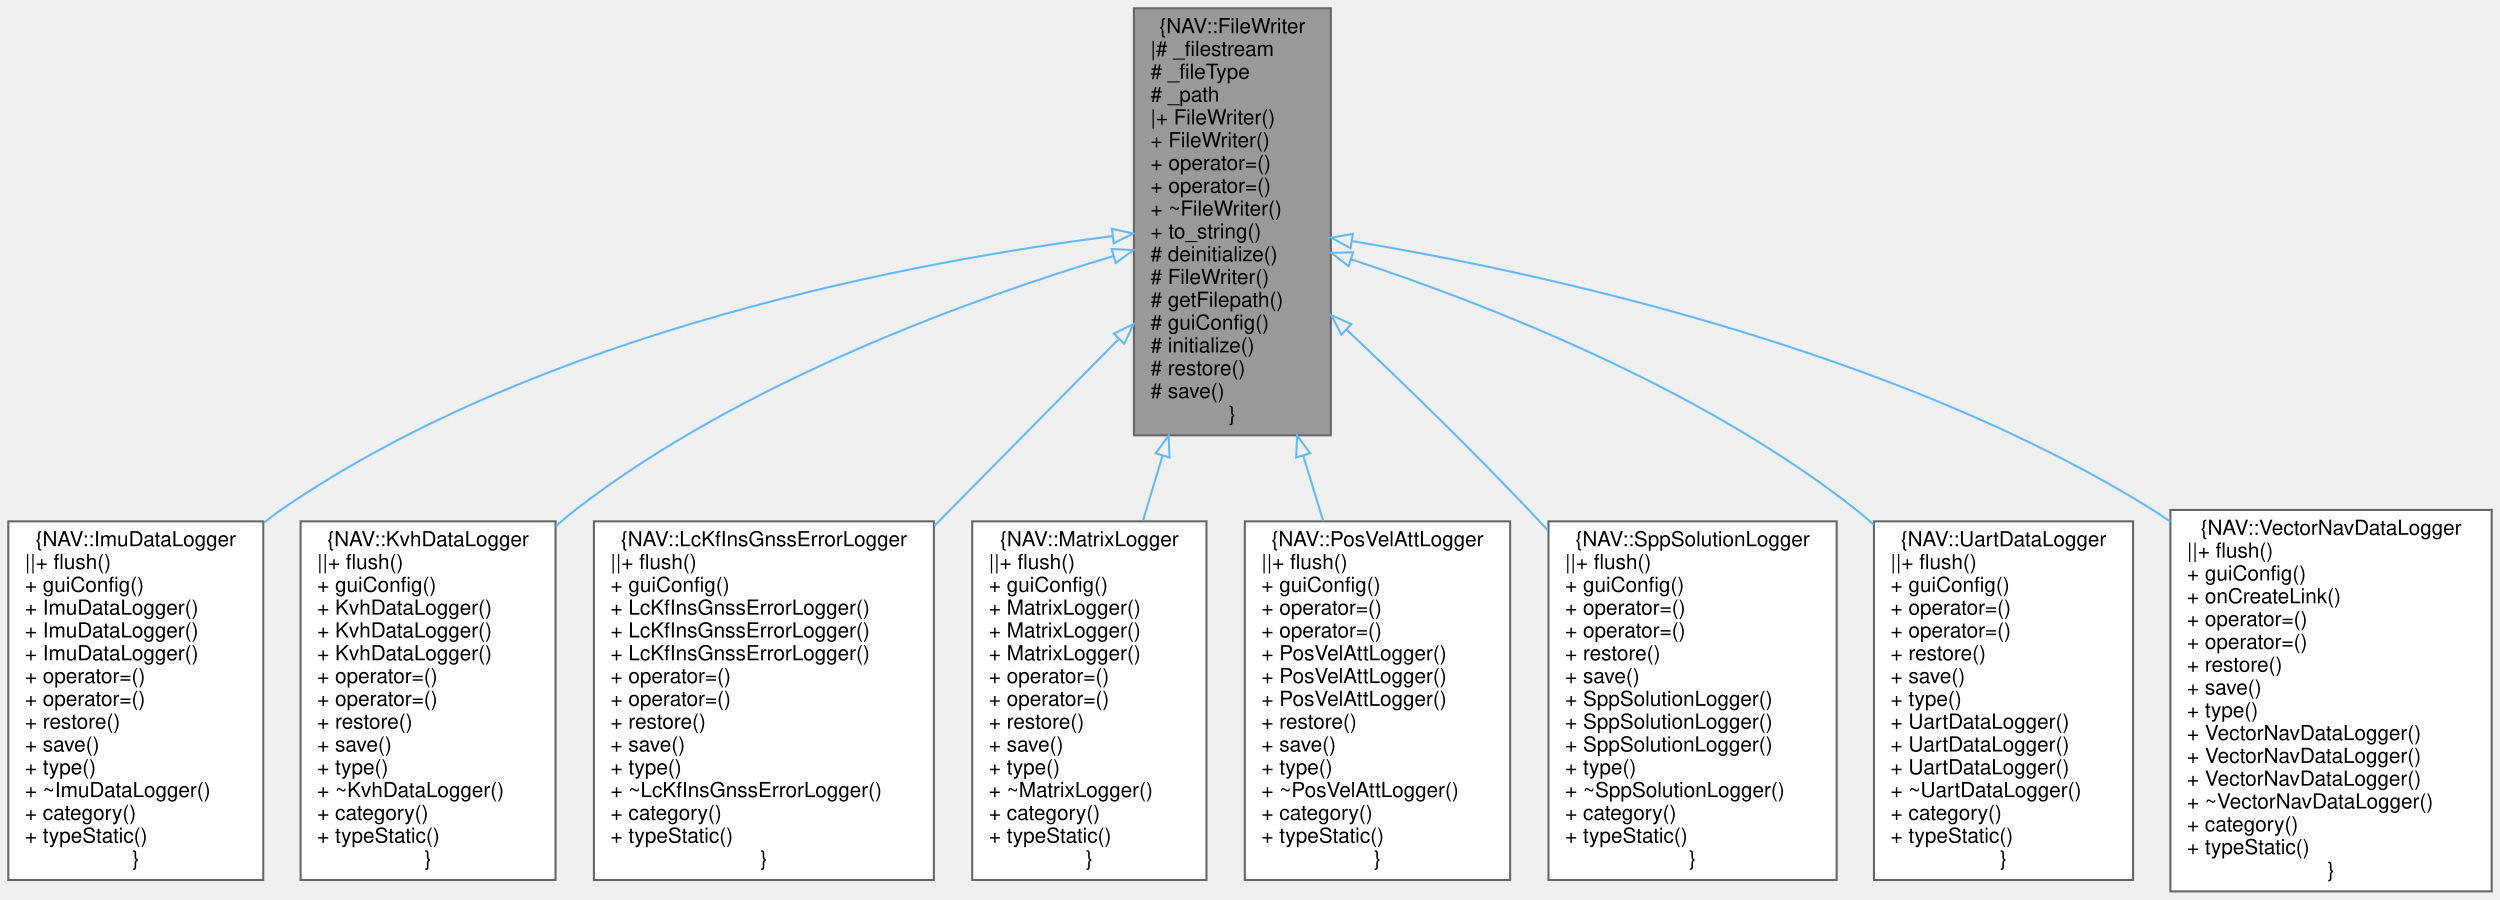
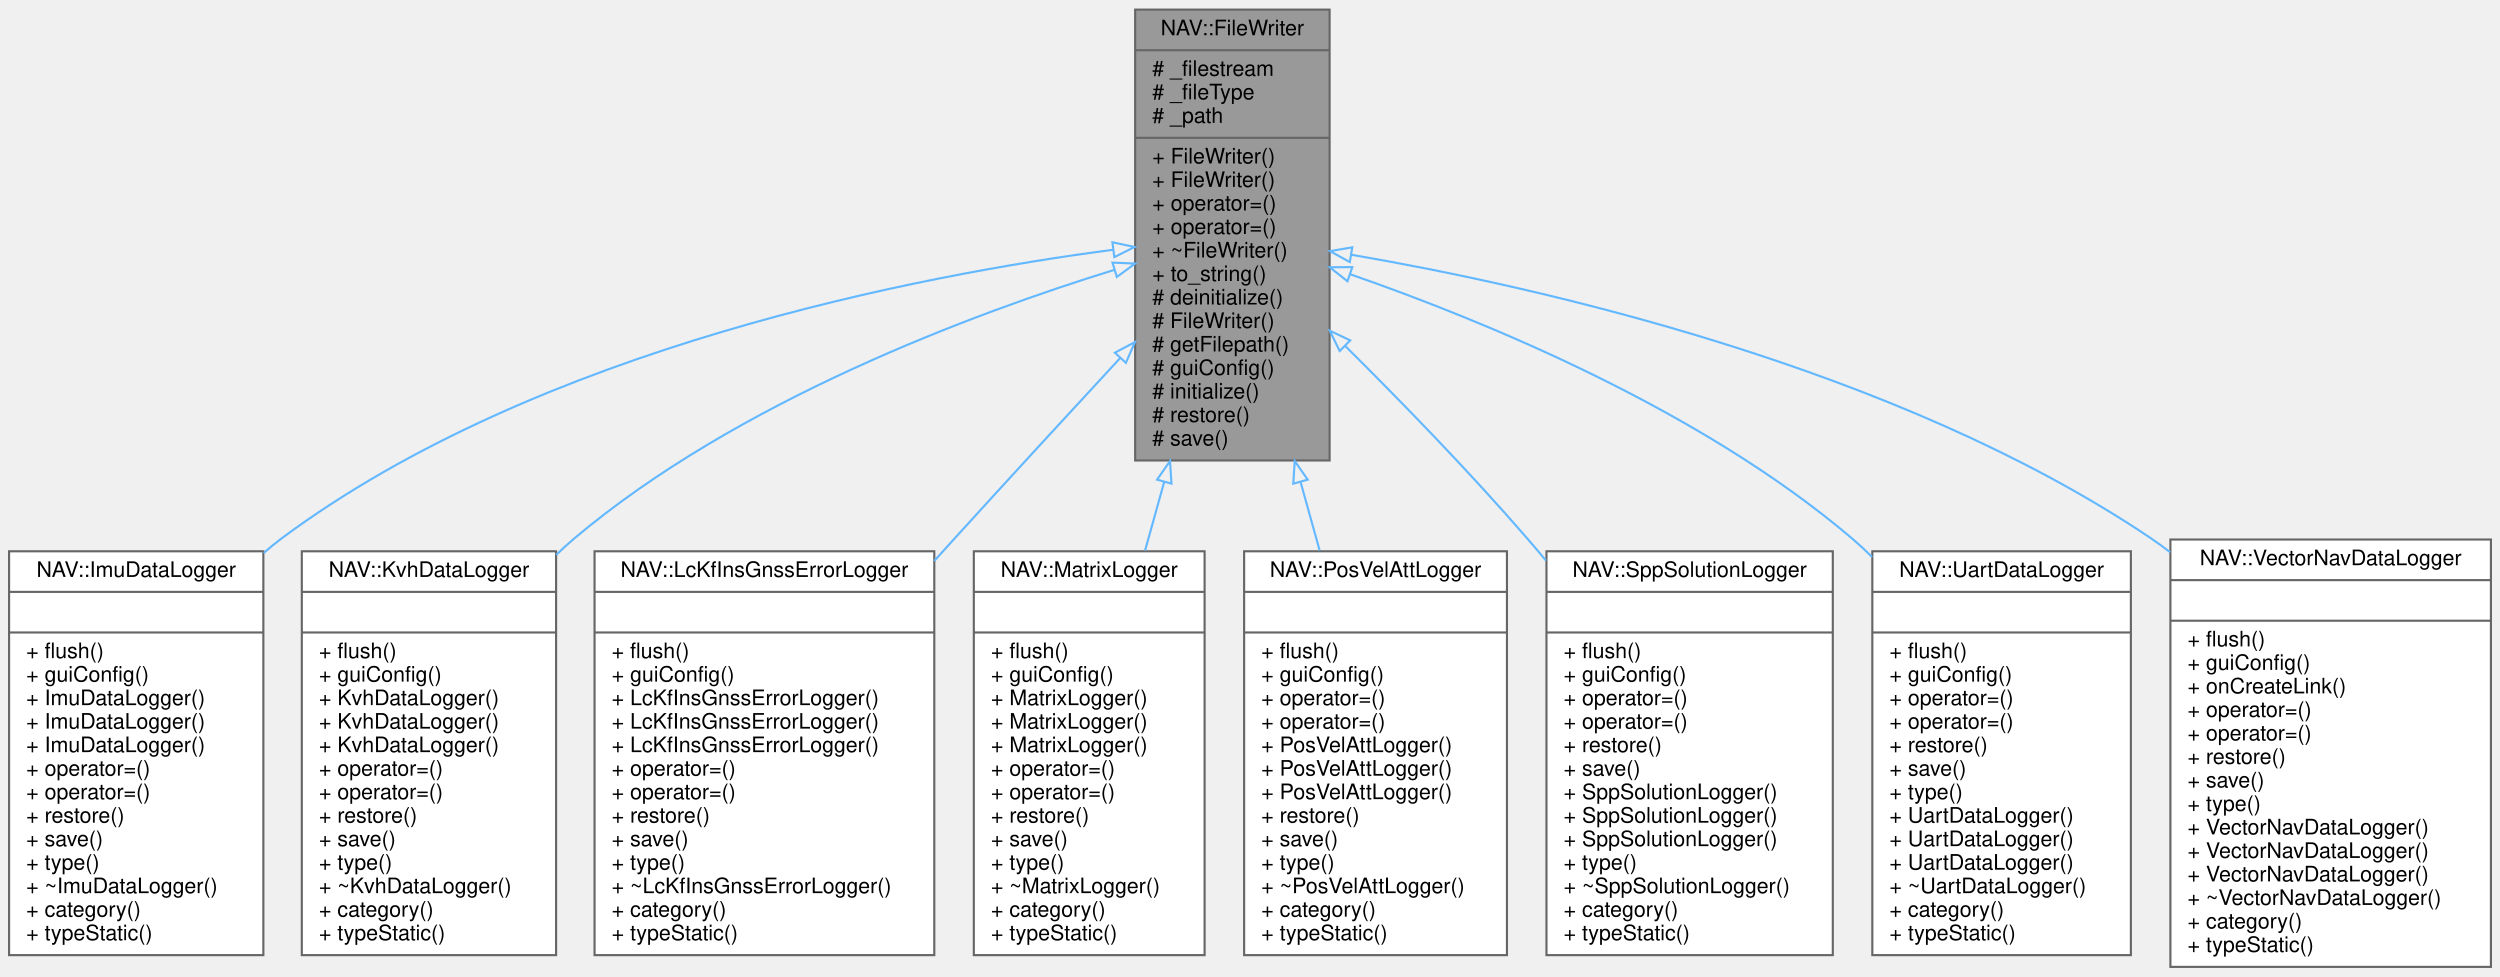
- <svg xmlns="http://www.w3.org/2000/svg" xmlns:xlink="http://www.w3.org/1999/xlink" width="1206pt" height="434pt" viewBox="0.00 0.00 1206.00 434.00">
-   <g id="graph0" class="graph" transform="scale(1 1) rotate(0) translate(4 430)">
+ <svg xmlns="http://www.w3.org/2000/svg" xmlns:xlink="http://www.w3.org/1999/xlink" width="1170pt" height="457pt" viewBox="0.00 0.00 1169.50 457.00">
+   <g id="graph0" class="graph" transform="scale(1 1) rotate(0) translate(4 453)">
    <g id="node1" class="node">
      <g id="a_node1">
        <a xlink:title="Parent class for other data loggers which manages the output filestream.">
-           <polygon fill="#999999" stroke="#666666" points="638,-426 543,-426 543,-220 638,-220 638,-426" />
-           <text text-anchor="middle" x="590.5" y="-414" font-family="Helvetica,sans-Serif" font-size="10.00">{NAV::FileWriter</text>
-           <text text-anchor="start" x="551" y="-403" font-family="Helvetica,sans-Serif" font-size="10.00">|# _filestream</text>
-           <text text-anchor="start" x="551" y="-392" font-family="Helvetica,sans-Serif" font-size="10.00"># _fileType</text>
-           <text text-anchor="start" x="551" y="-381" font-family="Helvetica,sans-Serif" font-size="10.00"># _path</text>
-           <text text-anchor="start" x="551" y="-370" font-family="Helvetica,sans-Serif" font-size="10.00">|+ FileWriter()</text>
-           <text text-anchor="start" x="551" y="-359" font-family="Helvetica,sans-Serif" font-size="10.00">+ FileWriter()</text>
-           <text text-anchor="start" x="551" y="-348" font-family="Helvetica,sans-Serif" font-size="10.00">+ operator=()</text>
-           <text text-anchor="start" x="551" y="-337" font-family="Helvetica,sans-Serif" font-size="10.00">+ operator=()</text>
-           <text text-anchor="start" x="551" y="-326" font-family="Helvetica,sans-Serif" font-size="10.00">+ ~FileWriter()</text>
-           <text text-anchor="start" x="551" y="-315" font-family="Helvetica,sans-Serif" font-size="10.00">+ to_string()</text>
-           <text text-anchor="start" x="551" y="-304" font-family="Helvetica,sans-Serif" font-size="10.00"># deinitialize()</text>
-           <text text-anchor="start" x="551" y="-293" font-family="Helvetica,sans-Serif" font-size="10.00"># FileWriter()</text>
-           <text text-anchor="start" x="551" y="-282" font-family="Helvetica,sans-Serif" font-size="10.00"># getFilepath()</text>
-           <text text-anchor="start" x="551" y="-271" font-family="Helvetica,sans-Serif" font-size="10.00"># guiConfig()</text>
-           <text text-anchor="start" x="551" y="-260" font-family="Helvetica,sans-Serif" font-size="10.00"># initialize()</text>
-           <text text-anchor="start" x="551" y="-249" font-family="Helvetica,sans-Serif" font-size="10.00"># restore()</text>
-           <text text-anchor="start" x="551" y="-238" font-family="Helvetica,sans-Serif" font-size="10.00"># save()</text>
-           <text text-anchor="middle" x="590.5" y="-227" font-family="Helvetica,sans-Serif" font-size="10.00">}</text>
+           <polygon fill="#999999" stroke="#666666" points="527,-237.5 527,-448.5 618,-448.5 618,-237.5 527,-237.5" />
+           <text text-anchor="middle" x="572.5" y="-436.5" font-family="Helvetica,sans-Serif" font-size="10.00">NAV::FileWriter</text>
+           <polyline fill="none" stroke="#666666" points="527,-429.5 618,-429.5 " />
+           <text text-anchor="start" x="535" y="-417.5" font-family="Helvetica,sans-Serif" font-size="10.00"># _filestream</text>
+           <text text-anchor="start" x="535" y="-406.5" font-family="Helvetica,sans-Serif" font-size="10.00"># _fileType</text>
+           <text text-anchor="start" x="535" y="-395.5" font-family="Helvetica,sans-Serif" font-size="10.00"># _path</text>
+           <polyline fill="none" stroke="#666666" points="527,-388.5 618,-388.5 " />
+           <text text-anchor="start" x="535" y="-376.5" font-family="Helvetica,sans-Serif" font-size="10.00">+ FileWriter()</text>
+           <text text-anchor="start" x="535" y="-365.5" font-family="Helvetica,sans-Serif" font-size="10.00">+ FileWriter()</text>
+           <text text-anchor="start" x="535" y="-354.5" font-family="Helvetica,sans-Serif" font-size="10.00">+ operator=()</text>
+           <text text-anchor="start" x="535" y="-343.5" font-family="Helvetica,sans-Serif" font-size="10.00">+ operator=()</text>
+           <text text-anchor="start" x="535" y="-332.5" font-family="Helvetica,sans-Serif" font-size="10.00">+ ~FileWriter()</text>
+           <text text-anchor="start" x="535" y="-321.5" font-family="Helvetica,sans-Serif" font-size="10.00">+ to_string()</text>
+           <text text-anchor="start" x="535" y="-310.5" font-family="Helvetica,sans-Serif" font-size="10.00"># deinitialize()</text>
+           <text text-anchor="start" x="535" y="-299.5" font-family="Helvetica,sans-Serif" font-size="10.00"># FileWriter()</text>
+           <text text-anchor="start" x="535" y="-288.5" font-family="Helvetica,sans-Serif" font-size="10.00"># getFilepath()</text>
+           <text text-anchor="start" x="535" y="-277.5" font-family="Helvetica,sans-Serif" font-size="10.00"># guiConfig()</text>
+           <text text-anchor="start" x="535" y="-266.5" font-family="Helvetica,sans-Serif" font-size="10.00"># initialize()</text>
+           <text text-anchor="start" x="535" y="-255.5" font-family="Helvetica,sans-Serif" font-size="10.00"># restore()</text>
+           <text text-anchor="start" x="535" y="-244.5" font-family="Helvetica,sans-Serif" font-size="10.00"># save()</text>
        </a>
      </g>
    </g>
    <g id="node2" class="node">
      <g id="a_node2">
        <a xlink:href="classNAV_1_1ImuDataLogger.html" target="_top" xlink:title="Data Logger for IMU observations.">
-           <polygon fill="white" stroke="#666666" points="123,-178.5 0,-178.5 0,-5.5 123,-5.5 123,-178.5" />
-           <text text-anchor="middle" x="61.5" y="-166.5" font-family="Helvetica,sans-Serif" font-size="10.00">{NAV::ImuDataLogger</text>
-           <text text-anchor="start" x="8" y="-155.5" font-family="Helvetica,sans-Serif" font-size="10.00">||+ flush()</text>
-           <text text-anchor="start" x="8" y="-144.5" font-family="Helvetica,sans-Serif" font-size="10.00">+ guiConfig()</text>
-           <text text-anchor="start" x="8" y="-133.5" font-family="Helvetica,sans-Serif" font-size="10.00">+ ImuDataLogger()</text>
-           <text text-anchor="start" x="8" y="-122.5" font-family="Helvetica,sans-Serif" font-size="10.00">+ ImuDataLogger()</text>
-           <text text-anchor="start" x="8" y="-111.5" font-family="Helvetica,sans-Serif" font-size="10.00">+ ImuDataLogger()</text>
-           <text text-anchor="start" x="8" y="-100.5" font-family="Helvetica,sans-Serif" font-size="10.00">+ operator=()</text>
-           <text text-anchor="start" x="8" y="-89.5" font-family="Helvetica,sans-Serif" font-size="10.00">+ operator=()</text>
-           <text text-anchor="start" x="8" y="-78.5" font-family="Helvetica,sans-Serif" font-size="10.00">+ restore()</text>
-           <text text-anchor="start" x="8" y="-67.5" font-family="Helvetica,sans-Serif" font-size="10.00">+ save()</text>
-           <text text-anchor="start" x="8" y="-56.5" font-family="Helvetica,sans-Serif" font-size="10.00">+ type()</text>
-           <text text-anchor="start" x="8" y="-45.5" font-family="Helvetica,sans-Serif" font-size="10.00">+ ~ImuDataLogger()</text>
-           <text text-anchor="start" x="8" y="-34.5" font-family="Helvetica,sans-Serif" font-size="10.00">+ category()</text>
-           <text text-anchor="start" x="8" y="-23.5" font-family="Helvetica,sans-Serif" font-size="10.00">+ typeStatic()</text>
-           <text text-anchor="middle" x="61.5" y="-12.5" font-family="Helvetica,sans-Serif" font-size="10.00">}</text>
+           <polygon fill="white" stroke="#666666" points="0,-6 0,-195 119,-195 119,-6 0,-6" />
+           <text text-anchor="middle" x="59.5" y="-183" font-family="Helvetica,sans-Serif" font-size="10.00">NAV::ImuDataLogger</text>
+           <polyline fill="none" stroke="#666666" points="0,-176 119,-176 " />
+           <text text-anchor="middle" x="59.5" y="-164" font-family="Helvetica,sans-Serif" font-size="10.00"> </text>
+           <polyline fill="none" stroke="#666666" points="0,-157 119,-157 " />
+           <text text-anchor="start" x="8" y="-145" font-family="Helvetica,sans-Serif" font-size="10.00">+ flush()</text>
+           <text text-anchor="start" x="8" y="-134" font-family="Helvetica,sans-Serif" font-size="10.00">+ guiConfig()</text>
+           <text text-anchor="start" x="8" y="-123" font-family="Helvetica,sans-Serif" font-size="10.00">+ ImuDataLogger()</text>
+           <text text-anchor="start" x="8" y="-112" font-family="Helvetica,sans-Serif" font-size="10.00">+ ImuDataLogger()</text>
+           <text text-anchor="start" x="8" y="-101" font-family="Helvetica,sans-Serif" font-size="10.00">+ ImuDataLogger()</text>
+           <text text-anchor="start" x="8" y="-90" font-family="Helvetica,sans-Serif" font-size="10.00">+ operator=()</text>
+           <text text-anchor="start" x="8" y="-79" font-family="Helvetica,sans-Serif" font-size="10.00">+ operator=()</text>
+           <text text-anchor="start" x="8" y="-68" font-family="Helvetica,sans-Serif" font-size="10.00">+ restore()</text>
+           <text text-anchor="start" x="8" y="-57" font-family="Helvetica,sans-Serif" font-size="10.00">+ save()</text>
+           <text text-anchor="start" x="8" y="-46" font-family="Helvetica,sans-Serif" font-size="10.00">+ type()</text>
+           <text text-anchor="start" x="8" y="-35" font-family="Helvetica,sans-Serif" font-size="10.00">+ ~ImuDataLogger()</text>
+           <text text-anchor="start" x="8" y="-24" font-family="Helvetica,sans-Serif" font-size="10.00">+ category()</text>
+           <text text-anchor="start" x="8" y="-13" font-family="Helvetica,sans-Serif" font-size="10.00">+ typeStatic()</text>
        </a>
      </g>
    </g>
    <g id="edge1" class="edge">
-       <path fill="none" stroke="#63b8ff" d="M532.79,-316.13C440.68,-304.38 257.95,-271.18 131.5,-184 128.71,-182.08 125.98,-180.01 123.32,-177.82" />
-       <polygon fill="none" stroke="#63b8ff" points="532.4,-319.61 542.75,-317.36 533.26,-312.66 532.4,-319.61" />
+       <path fill="none" stroke="#63b8ff" d="M516.74,-336.14C426.87,-324.28 247.92,-290.48 127.5,-201 124.65,-198.88 121.87,-196.6 119.18,-194.19" />
+       <polygon fill="none" stroke="#63b8ff" points="516.36,-339.62 526.72,-337.41 517.25,-332.67 516.36,-339.62" />
    </g>
    <g id="node3" class="node">
      <g id="a_node3">
        <a xlink:href="classNAV_1_1KvhDataLogger.html" target="_top" xlink:title="Data Logger for KVH observations.">
-           <polygon fill="white" stroke="#666666" points="264,-178.5 141,-178.5 141,-5.5 264,-5.5 264,-178.5" />
-           <text text-anchor="middle" x="202.5" y="-166.5" font-family="Helvetica,sans-Serif" font-size="10.00">{NAV::KvhDataLogger</text>
-           <text text-anchor="start" x="149" y="-155.5" font-family="Helvetica,sans-Serif" font-size="10.00">||+ flush()</text>
-           <text text-anchor="start" x="149" y="-144.5" font-family="Helvetica,sans-Serif" font-size="10.00">+ guiConfig()</text>
-           <text text-anchor="start" x="149" y="-133.5" font-family="Helvetica,sans-Serif" font-size="10.00">+ KvhDataLogger()</text>
-           <text text-anchor="start" x="149" y="-122.5" font-family="Helvetica,sans-Serif" font-size="10.00">+ KvhDataLogger()</text>
-           <text text-anchor="start" x="149" y="-111.5" font-family="Helvetica,sans-Serif" font-size="10.00">+ KvhDataLogger()</text>
-           <text text-anchor="start" x="149" y="-100.5" font-family="Helvetica,sans-Serif" font-size="10.00">+ operator=()</text>
-           <text text-anchor="start" x="149" y="-89.5" font-family="Helvetica,sans-Serif" font-size="10.00">+ operator=()</text>
-           <text text-anchor="start" x="149" y="-78.5" font-family="Helvetica,sans-Serif" font-size="10.00">+ restore()</text>
-           <text text-anchor="start" x="149" y="-67.5" font-family="Helvetica,sans-Serif" font-size="10.00">+ save()</text>
-           <text text-anchor="start" x="149" y="-56.5" font-family="Helvetica,sans-Serif" font-size="10.00">+ type()</text>
-           <text text-anchor="start" x="149" y="-45.5" font-family="Helvetica,sans-Serif" font-size="10.00">+ ~KvhDataLogger()</text>
-           <text text-anchor="start" x="149" y="-34.5" font-family="Helvetica,sans-Serif" font-size="10.00">+ category()</text>
-           <text text-anchor="start" x="149" y="-23.5" font-family="Helvetica,sans-Serif" font-size="10.00">+ typeStatic()</text>
-           <text text-anchor="middle" x="202.5" y="-12.5" font-family="Helvetica,sans-Serif" font-size="10.00">}</text>
+           <polygon fill="white" stroke="#666666" points="137,-6 137,-195 256,-195 256,-6 137,-6" />
+           <text text-anchor="middle" x="196.5" y="-183" font-family="Helvetica,sans-Serif" font-size="10.00">NAV::KvhDataLogger</text>
+           <polyline fill="none" stroke="#666666" points="137,-176 256,-176 " />
+           <text text-anchor="middle" x="196.5" y="-164" font-family="Helvetica,sans-Serif" font-size="10.00"> </text>
+           <polyline fill="none" stroke="#666666" points="137,-157 256,-157 " />
+           <text text-anchor="start" x="145" y="-145" font-family="Helvetica,sans-Serif" font-size="10.00">+ flush()</text>
+           <text text-anchor="start" x="145" y="-134" font-family="Helvetica,sans-Serif" font-size="10.00">+ guiConfig()</text>
+           <text text-anchor="start" x="145" y="-123" font-family="Helvetica,sans-Serif" font-size="10.00">+ KvhDataLogger()</text>
+           <text text-anchor="start" x="145" y="-112" font-family="Helvetica,sans-Serif" font-size="10.00">+ KvhDataLogger()</text>
+           <text text-anchor="start" x="145" y="-101" font-family="Helvetica,sans-Serif" font-size="10.00">+ KvhDataLogger()</text>
+           <text text-anchor="start" x="145" y="-90" font-family="Helvetica,sans-Serif" font-size="10.00">+ operator=()</text>
+           <text text-anchor="start" x="145" y="-79" font-family="Helvetica,sans-Serif" font-size="10.00">+ operator=()</text>
+           <text text-anchor="start" x="145" y="-68" font-family="Helvetica,sans-Serif" font-size="10.00">+ restore()</text>
+           <text text-anchor="start" x="145" y="-57" font-family="Helvetica,sans-Serif" font-size="10.00">+ save()</text>
+           <text text-anchor="start" x="145" y="-46" font-family="Helvetica,sans-Serif" font-size="10.00">+ type()</text>
+           <text text-anchor="start" x="145" y="-35" font-family="Helvetica,sans-Serif" font-size="10.00">+ ~KvhDataLogger()</text>
+           <text text-anchor="start" x="145" y="-24" font-family="Helvetica,sans-Serif" font-size="10.00">+ category()</text>
+           <text text-anchor="start" x="145" y="-13" font-family="Helvetica,sans-Serif" font-size="10.00">+ typeStatic()</text>
        </a>
      </g>
    </g>
    <g id="edge2" class="edge">
-       <path fill="none" stroke="#63b8ff" d="M532.84,-306.41C465.6,-286.19 353.48,-246 273.5,-184 270.33,-181.54 267.23,-178.92 264.19,-176.16" />
-       <polygon fill="none" stroke="#63b8ff" points="532.25,-309.88 542.83,-309.36 534.24,-303.17 532.25,-309.88" />
+       <path fill="none" stroke="#63b8ff" d="M517.21,-326.69C451.4,-306.36 340.85,-265.35 264.5,-201 261.62,-198.57 258.81,-196 256.07,-193.3" />
+       <polygon fill="none" stroke="#63b8ff" points="516.39,-330.1 526.98,-329.66 518.43,-323.4 516.39,-330.1" />
    </g>
    <g id="node4" class="node">
      <g id="a_node4">
        <a xlink:href="classNAV_1_1LcKfInsGnssErrorLogger.html" target="_top" xlink:title="Data Logger for INS/GNSS LCKF Errors.">
-           <polygon fill="white" stroke="#666666" points="446.5,-178.5 282.5,-178.5 282.5,-5.5 446.5,-5.5 446.5,-178.5" />
-           <text text-anchor="middle" x="364.5" y="-166.5" font-family="Helvetica,sans-Serif" font-size="10.00">{NAV::LcKfInsGnssErrorLogger</text>
-           <text text-anchor="start" x="290.5" y="-155.5" font-family="Helvetica,sans-Serif" font-size="10.00">||+ flush()</text>
-           <text text-anchor="start" x="290.5" y="-144.5" font-family="Helvetica,sans-Serif" font-size="10.00">+ guiConfig()</text>
-           <text text-anchor="start" x="290.5" y="-133.5" font-family="Helvetica,sans-Serif" font-size="10.00">+ LcKfInsGnssErrorLogger()</text>
-           <text text-anchor="start" x="290.5" y="-122.5" font-family="Helvetica,sans-Serif" font-size="10.00">+ LcKfInsGnssErrorLogger()</text>
-           <text text-anchor="start" x="290.5" y="-111.5" font-family="Helvetica,sans-Serif" font-size="10.00">+ LcKfInsGnssErrorLogger()</text>
-           <text text-anchor="start" x="290.5" y="-100.5" font-family="Helvetica,sans-Serif" font-size="10.00">+ operator=()</text>
-           <text text-anchor="start" x="290.5" y="-89.5" font-family="Helvetica,sans-Serif" font-size="10.00">+ operator=()</text>
-           <text text-anchor="start" x="290.5" y="-78.5" font-family="Helvetica,sans-Serif" font-size="10.00">+ restore()</text>
-           <text text-anchor="start" x="290.5" y="-67.5" font-family="Helvetica,sans-Serif" font-size="10.00">+ save()</text>
-           <text text-anchor="start" x="290.5" y="-56.5" font-family="Helvetica,sans-Serif" font-size="10.00">+ type()</text>
-           <text text-anchor="start" x="290.5" y="-45.5" font-family="Helvetica,sans-Serif" font-size="10.00">+ ~LcKfInsGnssErrorLogger()</text>
-           <text text-anchor="start" x="290.5" y="-34.5" font-family="Helvetica,sans-Serif" font-size="10.00">+ category()</text>
-           <text text-anchor="start" x="290.5" y="-23.5" font-family="Helvetica,sans-Serif" font-size="10.00">+ typeStatic()</text>
-           <text text-anchor="middle" x="364.5" y="-12.5" font-family="Helvetica,sans-Serif" font-size="10.00">}</text>
+           <polygon fill="white" stroke="#666666" points="274,-6 274,-195 433,-195 433,-6 274,-6" />
+           <text text-anchor="middle" x="353.5" y="-183" font-family="Helvetica,sans-Serif" font-size="10.00">NAV::LcKfInsGnssErrorLogger</text>
+           <polyline fill="none" stroke="#666666" points="274,-176 433,-176 " />
+           <text text-anchor="middle" x="353.5" y="-164" font-family="Helvetica,sans-Serif" font-size="10.00"> </text>
+           <polyline fill="none" stroke="#666666" points="274,-157 433,-157 " />
+           <text text-anchor="start" x="282" y="-145" font-family="Helvetica,sans-Serif" font-size="10.00">+ flush()</text>
+           <text text-anchor="start" x="282" y="-134" font-family="Helvetica,sans-Serif" font-size="10.00">+ guiConfig()</text>
+           <text text-anchor="start" x="282" y="-123" font-family="Helvetica,sans-Serif" font-size="10.00">+ LcKfInsGnssErrorLogger()</text>
+           <text text-anchor="start" x="282" y="-112" font-family="Helvetica,sans-Serif" font-size="10.00">+ LcKfInsGnssErrorLogger()</text>
+           <text text-anchor="start" x="282" y="-101" font-family="Helvetica,sans-Serif" font-size="10.00">+ LcKfInsGnssErrorLogger()</text>
+           <text text-anchor="start" x="282" y="-90" font-family="Helvetica,sans-Serif" font-size="10.00">+ operator=()</text>
+           <text text-anchor="start" x="282" y="-79" font-family="Helvetica,sans-Serif" font-size="10.00">+ operator=()</text>
+           <text text-anchor="start" x="282" y="-68" font-family="Helvetica,sans-Serif" font-size="10.00">+ restore()</text>
+           <text text-anchor="start" x="282" y="-57" font-family="Helvetica,sans-Serif" font-size="10.00">+ save()</text>
+           <text text-anchor="start" x="282" y="-46" font-family="Helvetica,sans-Serif" font-size="10.00">+ type()</text>
+           <text text-anchor="start" x="282" y="-35" font-family="Helvetica,sans-Serif" font-size="10.00">+ ~LcKfInsGnssErrorLogger()</text>
+           <text text-anchor="start" x="282" y="-24" font-family="Helvetica,sans-Serif" font-size="10.00">+ category()</text>
+           <text text-anchor="start" x="282" y="-13" font-family="Helvetica,sans-Serif" font-size="10.00">+ typeStatic()</text>
        </a>
      </g>
    </g>
    <g id="edge3" class="edge">
-       <path fill="none" stroke="#63b8ff" d="M535.5,-266.27C508.86,-239.28 476.32,-206.31 446.81,-176.4" />
-       <polygon fill="none" stroke="#63b8ff" points="533.33,-269.06 542.85,-273.71 538.31,-264.14 533.33,-269.06" />
+       <path fill="none" stroke="#63b8ff" d="M520,-285.45C496.25,-259.76 467.86,-228.93 442.5,-201 439.38,-197.57 436.21,-194.07 433.01,-190.52" />
+       <polygon fill="none" stroke="#63b8ff" points="517.53,-287.94 526.89,-292.9 522.67,-283.18 517.53,-287.94" />
    </g>
    <g id="node5" class="node">
      <g id="a_node5">
        <a xlink:href="classNAV_1_1MatrixLogger.html" target="_top" xlink:title="Data Logger for PosVelAtt observations.">
-           <polygon fill="white" stroke="#666666" points="578,-178.5 465,-178.5 465,-5.5 578,-5.5 578,-178.5" />
-           <text text-anchor="middle" x="521.5" y="-166.5" font-family="Helvetica,sans-Serif" font-size="10.00">{NAV::MatrixLogger</text>
-           <text text-anchor="start" x="473" y="-155.5" font-family="Helvetica,sans-Serif" font-size="10.00">||+ flush()</text>
-           <text text-anchor="start" x="473" y="-144.5" font-family="Helvetica,sans-Serif" font-size="10.00">+ guiConfig()</text>
-           <text text-anchor="start" x="473" y="-133.5" font-family="Helvetica,sans-Serif" font-size="10.00">+ MatrixLogger()</text>
-           <text text-anchor="start" x="473" y="-122.5" font-family="Helvetica,sans-Serif" font-size="10.00">+ MatrixLogger()</text>
-           <text text-anchor="start" x="473" y="-111.5" font-family="Helvetica,sans-Serif" font-size="10.00">+ MatrixLogger()</text>
-           <text text-anchor="start" x="473" y="-100.5" font-family="Helvetica,sans-Serif" font-size="10.00">+ operator=()</text>
-           <text text-anchor="start" x="473" y="-89.5" font-family="Helvetica,sans-Serif" font-size="10.00">+ operator=()</text>
-           <text text-anchor="start" x="473" y="-78.5" font-family="Helvetica,sans-Serif" font-size="10.00">+ restore()</text>
-           <text text-anchor="start" x="473" y="-67.5" font-family="Helvetica,sans-Serif" font-size="10.00">+ save()</text>
-           <text text-anchor="start" x="473" y="-56.5" font-family="Helvetica,sans-Serif" font-size="10.00">+ type()</text>
-           <text text-anchor="start" x="473" y="-45.5" font-family="Helvetica,sans-Serif" font-size="10.00">+ ~MatrixLogger()</text>
-           <text text-anchor="start" x="473" y="-34.5" font-family="Helvetica,sans-Serif" font-size="10.00">+ category()</text>
-           <text text-anchor="start" x="473" y="-23.5" font-family="Helvetica,sans-Serif" font-size="10.00">+ typeStatic()</text>
-           <text text-anchor="middle" x="521.5" y="-12.5" font-family="Helvetica,sans-Serif" font-size="10.00">}</text>
+           <polygon fill="white" stroke="#666666" points="451.5,-6 451.5,-195 559.5,-195 559.5,-6 451.5,-6" />
+           <text text-anchor="middle" x="505.5" y="-183" font-family="Helvetica,sans-Serif" font-size="10.00">NAV::MatrixLogger</text>
+           <polyline fill="none" stroke="#666666" points="451.5,-176 559.5,-176 " />
+           <text text-anchor="middle" x="505.5" y="-164" font-family="Helvetica,sans-Serif" font-size="10.00"> </text>
+           <polyline fill="none" stroke="#666666" points="451.5,-157 559.5,-157 " />
+           <text text-anchor="start" x="459.5" y="-145" font-family="Helvetica,sans-Serif" font-size="10.00">+ flush()</text>
+           <text text-anchor="start" x="459.5" y="-134" font-family="Helvetica,sans-Serif" font-size="10.00">+ guiConfig()</text>
+           <text text-anchor="start" x="459.5" y="-123" font-family="Helvetica,sans-Serif" font-size="10.00">+ MatrixLogger()</text>
+           <text text-anchor="start" x="459.5" y="-112" font-family="Helvetica,sans-Serif" font-size="10.00">+ MatrixLogger()</text>
+           <text text-anchor="start" x="459.5" y="-101" font-family="Helvetica,sans-Serif" font-size="10.00">+ MatrixLogger()</text>
+           <text text-anchor="start" x="459.5" y="-90" font-family="Helvetica,sans-Serif" font-size="10.00">+ operator=()</text>
+           <text text-anchor="start" x="459.5" y="-79" font-family="Helvetica,sans-Serif" font-size="10.00">+ operator=()</text>
+           <text text-anchor="start" x="459.5" y="-68" font-family="Helvetica,sans-Serif" font-size="10.00">+ restore()</text>
+           <text text-anchor="start" x="459.5" y="-57" font-family="Helvetica,sans-Serif" font-size="10.00">+ save()</text>
+           <text text-anchor="start" x="459.5" y="-46" font-family="Helvetica,sans-Serif" font-size="10.00">+ type()</text>
+           <text text-anchor="start" x="459.5" y="-35" font-family="Helvetica,sans-Serif" font-size="10.00">+ ~MatrixLogger()</text>
+           <text text-anchor="start" x="459.5" y="-24" font-family="Helvetica,sans-Serif" font-size="10.00">+ category()</text>
+           <text text-anchor="start" x="459.5" y="-13" font-family="Helvetica,sans-Serif" font-size="10.00">+ typeStatic()</text>
        </a>
      </g>
    </g>
    <g id="edge4" class="edge">
-       <path fill="none" stroke="#63b8ff" d="M556.82,-210.22C553.64,-199.66 550.45,-189.08 547.36,-178.82" />
-       <polygon fill="none" stroke="#63b8ff" points="553.5,-211.32 559.73,-219.89 560.2,-209.31 553.5,-211.32" />
+       <path fill="none" stroke="#63b8ff" d="M540.57,-227.39C537.58,-216.66 534.58,-205.87 531.65,-195.36" />
+       <polygon fill="none" stroke="#63b8ff" points="537.25,-228.52 543.31,-237.21 544,-226.64 537.25,-228.52" />
    </g>
    <g id="node6" class="node">
      <g id="a_node6">
        <a xlink:href="classNAV_1_1PosVelAttLogger.html" target="_top" xlink:title="Data Logger for PosVelAtt observations.">
-           <polygon fill="white" stroke="#666666" points="724.5,-178.5 596.5,-178.5 596.5,-5.5 724.5,-5.5 724.5,-178.5" />
-           <text text-anchor="middle" x="660.5" y="-166.5" font-family="Helvetica,sans-Serif" font-size="10.00">{NAV::PosVelAttLogger</text>
-           <text text-anchor="start" x="604.5" y="-155.5" font-family="Helvetica,sans-Serif" font-size="10.00">||+ flush()</text>
-           <text text-anchor="start" x="604.5" y="-144.5" font-family="Helvetica,sans-Serif" font-size="10.00">+ guiConfig()</text>
-           <text text-anchor="start" x="604.5" y="-133.5" font-family="Helvetica,sans-Serif" font-size="10.00">+ operator=()</text>
-           <text text-anchor="start" x="604.5" y="-122.5" font-family="Helvetica,sans-Serif" font-size="10.00">+ operator=()</text>
-           <text text-anchor="start" x="604.5" y="-111.5" font-family="Helvetica,sans-Serif" font-size="10.00">+ PosVelAttLogger()</text>
-           <text text-anchor="start" x="604.5" y="-100.5" font-family="Helvetica,sans-Serif" font-size="10.00">+ PosVelAttLogger()</text>
-           <text text-anchor="start" x="604.5" y="-89.5" font-family="Helvetica,sans-Serif" font-size="10.00">+ PosVelAttLogger()</text>
-           <text text-anchor="start" x="604.5" y="-78.5" font-family="Helvetica,sans-Serif" font-size="10.00">+ restore()</text>
-           <text text-anchor="start" x="604.5" y="-67.5" font-family="Helvetica,sans-Serif" font-size="10.00">+ save()</text>
-           <text text-anchor="start" x="604.5" y="-56.5" font-family="Helvetica,sans-Serif" font-size="10.00">+ type()</text>
-           <text text-anchor="start" x="604.5" y="-45.5" font-family="Helvetica,sans-Serif" font-size="10.00">+ ~PosVelAttLogger()</text>
-           <text text-anchor="start" x="604.5" y="-34.5" font-family="Helvetica,sans-Serif" font-size="10.00">+ category()</text>
-           <text text-anchor="start" x="604.5" y="-23.5" font-family="Helvetica,sans-Serif" font-size="10.00">+ typeStatic()</text>
-           <text text-anchor="middle" x="660.5" y="-12.5" font-family="Helvetica,sans-Serif" font-size="10.00">}</text>
+           <polygon fill="white" stroke="#666666" points="578,-6 578,-195 701,-195 701,-6 578,-6" />
+           <text text-anchor="middle" x="639.5" y="-183" font-family="Helvetica,sans-Serif" font-size="10.00">NAV::PosVelAttLogger</text>
+           <polyline fill="none" stroke="#666666" points="578,-176 701,-176 " />
+           <text text-anchor="middle" x="639.5" y="-164" font-family="Helvetica,sans-Serif" font-size="10.00"> </text>
+           <polyline fill="none" stroke="#666666" points="578,-157 701,-157 " />
+           <text text-anchor="start" x="586" y="-145" font-family="Helvetica,sans-Serif" font-size="10.00">+ flush()</text>
+           <text text-anchor="start" x="586" y="-134" font-family="Helvetica,sans-Serif" font-size="10.00">+ guiConfig()</text>
+           <text text-anchor="start" x="586" y="-123" font-family="Helvetica,sans-Serif" font-size="10.00">+ operator=()</text>
+           <text text-anchor="start" x="586" y="-112" font-family="Helvetica,sans-Serif" font-size="10.00">+ operator=()</text>
+           <text text-anchor="start" x="586" y="-101" font-family="Helvetica,sans-Serif" font-size="10.00">+ PosVelAttLogger()</text>
+           <text text-anchor="start" x="586" y="-90" font-family="Helvetica,sans-Serif" font-size="10.00">+ PosVelAttLogger()</text>
+           <text text-anchor="start" x="586" y="-79" font-family="Helvetica,sans-Serif" font-size="10.00">+ PosVelAttLogger()</text>
+           <text text-anchor="start" x="586" y="-68" font-family="Helvetica,sans-Serif" font-size="10.00">+ restore()</text>
+           <text text-anchor="start" x="586" y="-57" font-family="Helvetica,sans-Serif" font-size="10.00">+ save()</text>
+           <text text-anchor="start" x="586" y="-46" font-family="Helvetica,sans-Serif" font-size="10.00">+ type()</text>
+           <text text-anchor="start" x="586" y="-35" font-family="Helvetica,sans-Serif" font-size="10.00">+ ~PosVelAttLogger()</text>
+           <text text-anchor="start" x="586" y="-24" font-family="Helvetica,sans-Serif" font-size="10.00">+ category()</text>
+           <text text-anchor="start" x="586" y="-13" font-family="Helvetica,sans-Serif" font-size="10.00">+ typeStatic()</text>
        </a>
      </g>
    </g>
    <g id="edge5" class="edge">
-       <path fill="none" stroke="#63b8ff" d="M624.67,-210.22C627.9,-199.66 631.13,-189.08 634.27,-178.82" />
-       <polygon fill="none" stroke="#63b8ff" points="621.29,-209.3 621.71,-219.89 627.98,-211.35 621.29,-209.3" />
+       <path fill="none" stroke="#63b8ff" d="M604.43,-227.39C607.42,-216.66 610.42,-205.87 613.35,-195.36" />
+       <polygon fill="none" stroke="#63b8ff" points="601,-226.64 601.69,-237.21 607.75,-228.52 601,-226.64" />
    </g>
    <g id="node7" class="node">
      <g id="a_node7">
        <a xlink:href="classNAV_1_1SppSolutionLogger.html" target="_top" xlink:title="Data Logger for SppSolution observations.">
-           <polygon fill="white" stroke="#666666" points="882,-178.5 743,-178.5 743,-5.5 882,-5.5 882,-178.5" />
-           <text text-anchor="middle" x="812.5" y="-166.5" font-family="Helvetica,sans-Serif" font-size="10.00">{NAV::SppSolutionLogger</text>
-           <text text-anchor="start" x="751" y="-155.5" font-family="Helvetica,sans-Serif" font-size="10.00">||+ flush()</text>
-           <text text-anchor="start" x="751" y="-144.5" font-family="Helvetica,sans-Serif" font-size="10.00">+ guiConfig()</text>
-           <text text-anchor="start" x="751" y="-133.5" font-family="Helvetica,sans-Serif" font-size="10.00">+ operator=()</text>
-           <text text-anchor="start" x="751" y="-122.5" font-family="Helvetica,sans-Serif" font-size="10.00">+ operator=()</text>
-           <text text-anchor="start" x="751" y="-111.5" font-family="Helvetica,sans-Serif" font-size="10.00">+ restore()</text>
-           <text text-anchor="start" x="751" y="-100.5" font-family="Helvetica,sans-Serif" font-size="10.00">+ save()</text>
-           <text text-anchor="start" x="751" y="-89.5" font-family="Helvetica,sans-Serif" font-size="10.00">+ SppSolutionLogger()</text>
-           <text text-anchor="start" x="751" y="-78.5" font-family="Helvetica,sans-Serif" font-size="10.00">+ SppSolutionLogger()</text>
-           <text text-anchor="start" x="751" y="-67.5" font-family="Helvetica,sans-Serif" font-size="10.00">+ SppSolutionLogger()</text>
-           <text text-anchor="start" x="751" y="-56.5" font-family="Helvetica,sans-Serif" font-size="10.00">+ type()</text>
-           <text text-anchor="start" x="751" y="-45.5" font-family="Helvetica,sans-Serif" font-size="10.00">+ ~SppSolutionLogger()</text>
-           <text text-anchor="start" x="751" y="-34.5" font-family="Helvetica,sans-Serif" font-size="10.00">+ category()</text>
-           <text text-anchor="start" x="751" y="-23.5" font-family="Helvetica,sans-Serif" font-size="10.00">+ typeStatic()</text>
-           <text text-anchor="middle" x="812.5" y="-12.5" font-family="Helvetica,sans-Serif" font-size="10.00">}</text>
+           <polygon fill="white" stroke="#666666" points="719.5,-6 719.5,-195 853.5,-195 853.5,-6 719.5,-6" />
+           <text text-anchor="middle" x="786.5" y="-183" font-family="Helvetica,sans-Serif" font-size="10.00">NAV::SppSolutionLogger</text>
+           <polyline fill="none" stroke="#666666" points="719.5,-176 853.5,-176 " />
+           <text text-anchor="middle" x="786.5" y="-164" font-family="Helvetica,sans-Serif" font-size="10.00"> </text>
+           <polyline fill="none" stroke="#666666" points="719.5,-157 853.5,-157 " />
+           <text text-anchor="start" x="727.5" y="-145" font-family="Helvetica,sans-Serif" font-size="10.00">+ flush()</text>
+           <text text-anchor="start" x="727.5" y="-134" font-family="Helvetica,sans-Serif" font-size="10.00">+ guiConfig()</text>
+           <text text-anchor="start" x="727.5" y="-123" font-family="Helvetica,sans-Serif" font-size="10.00">+ operator=()</text>
+           <text text-anchor="start" x="727.5" y="-112" font-family="Helvetica,sans-Serif" font-size="10.00">+ operator=()</text>
+           <text text-anchor="start" x="727.5" y="-101" font-family="Helvetica,sans-Serif" font-size="10.00">+ restore()</text>
+           <text text-anchor="start" x="727.5" y="-90" font-family="Helvetica,sans-Serif" font-size="10.00">+ save()</text>
+           <text text-anchor="start" x="727.5" y="-79" font-family="Helvetica,sans-Serif" font-size="10.00">+ SppSolutionLogger()</text>
+           <text text-anchor="start" x="727.5" y="-68" font-family="Helvetica,sans-Serif" font-size="10.00">+ SppSolutionLogger()</text>
+           <text text-anchor="start" x="727.5" y="-57" font-family="Helvetica,sans-Serif" font-size="10.00">+ SppSolutionLogger()</text>
+           <text text-anchor="start" x="727.5" y="-46" font-family="Helvetica,sans-Serif" font-size="10.00">+ type()</text>
+           <text text-anchor="start" x="727.5" y="-35" font-family="Helvetica,sans-Serif" font-size="10.00">+ ~SppSolutionLogger()</text>
+           <text text-anchor="start" x="727.5" y="-24" font-family="Helvetica,sans-Serif" font-size="10.00">+ category()</text>
+           <text text-anchor="start" x="727.5" y="-13" font-family="Helvetica,sans-Serif" font-size="10.00">+ typeStatic()</text>
        </a>
      </g>
    </g>
    <g id="edge6" class="edge">
-       <path fill="none" stroke="#63b8ff" d="M645.68,-270.92C672.7,-245.36 705.39,-213.63 733.5,-184 736.52,-180.81 739.58,-177.54 742.65,-174.21" />
-       <polygon fill="none" stroke="#63b8ff" points="643.09,-268.55 638.22,-277.96 647.89,-273.64 643.09,-268.55" />
+       <path fill="none" stroke="#63b8ff" d="M625.35,-291.04C651.73,-264.86 683.66,-232.01 710.5,-201 713.42,-197.63 716.35,-194.16 719.29,-190.63" />
+       <polygon fill="none" stroke="#63b8ff" points="622.72,-288.72 618.07,-298.24 627.64,-293.7 622.72,-288.72" />
    </g>
    <g id="node8" class="node">
      <g id="a_node8">
        <a xlink:href="classNAV_1_1UartDataLogger.html" target="_top" xlink:title="Data Logger for Ublox observations.">
-           <polygon fill="white" stroke="#666666" points="1025,-178.5 900,-178.5 900,-5.5 1025,-5.5 1025,-178.5" />
-           <text text-anchor="middle" x="962.5" y="-166.5" font-family="Helvetica,sans-Serif" font-size="10.00">{NAV::UartDataLogger</text>
-           <text text-anchor="start" x="908" y="-155.5" font-family="Helvetica,sans-Serif" font-size="10.00">||+ flush()</text>
-           <text text-anchor="start" x="908" y="-144.5" font-family="Helvetica,sans-Serif" font-size="10.00">+ guiConfig()</text>
-           <text text-anchor="start" x="908" y="-133.5" font-family="Helvetica,sans-Serif" font-size="10.00">+ operator=()</text>
-           <text text-anchor="start" x="908" y="-122.5" font-family="Helvetica,sans-Serif" font-size="10.00">+ operator=()</text>
-           <text text-anchor="start" x="908" y="-111.5" font-family="Helvetica,sans-Serif" font-size="10.00">+ restore()</text>
-           <text text-anchor="start" x="908" y="-100.5" font-family="Helvetica,sans-Serif" font-size="10.00">+ save()</text>
-           <text text-anchor="start" x="908" y="-89.5" font-family="Helvetica,sans-Serif" font-size="10.00">+ type()</text>
-           <text text-anchor="start" x="908" y="-78.5" font-family="Helvetica,sans-Serif" font-size="10.00">+ UartDataLogger()</text>
-           <text text-anchor="start" x="908" y="-67.5" font-family="Helvetica,sans-Serif" font-size="10.00">+ UartDataLogger()</text>
-           <text text-anchor="start" x="908" y="-56.5" font-family="Helvetica,sans-Serif" font-size="10.00">+ UartDataLogger()</text>
-           <text text-anchor="start" x="908" y="-45.5" font-family="Helvetica,sans-Serif" font-size="10.00">+ ~UartDataLogger()</text>
-           <text text-anchor="start" x="908" y="-34.5" font-family="Helvetica,sans-Serif" font-size="10.00">+ category()</text>
-           <text text-anchor="start" x="908" y="-23.5" font-family="Helvetica,sans-Serif" font-size="10.00">+ typeStatic()</text>
-           <text text-anchor="middle" x="962.5" y="-12.5" font-family="Helvetica,sans-Serif" font-size="10.00">}</text>
+           <polygon fill="white" stroke="#666666" points="872,-6 872,-195 993,-195 993,-6 872,-6" />
+           <text text-anchor="middle" x="932.5" y="-183" font-family="Helvetica,sans-Serif" font-size="10.00">NAV::UartDataLogger</text>
+           <polyline fill="none" stroke="#666666" points="872,-176 993,-176 " />
+           <text text-anchor="middle" x="932.5" y="-164" font-family="Helvetica,sans-Serif" font-size="10.00"> </text>
+           <polyline fill="none" stroke="#666666" points="872,-157 993,-157 " />
+           <text text-anchor="start" x="880" y="-145" font-family="Helvetica,sans-Serif" font-size="10.00">+ flush()</text>
+           <text text-anchor="start" x="880" y="-134" font-family="Helvetica,sans-Serif" font-size="10.00">+ guiConfig()</text>
+           <text text-anchor="start" x="880" y="-123" font-family="Helvetica,sans-Serif" font-size="10.00">+ operator=()</text>
+           <text text-anchor="start" x="880" y="-112" font-family="Helvetica,sans-Serif" font-size="10.00">+ operator=()</text>
+           <text text-anchor="start" x="880" y="-101" font-family="Helvetica,sans-Serif" font-size="10.00">+ restore()</text>
+           <text text-anchor="start" x="880" y="-90" font-family="Helvetica,sans-Serif" font-size="10.00">+ save()</text>
+           <text text-anchor="start" x="880" y="-79" font-family="Helvetica,sans-Serif" font-size="10.00">+ type()</text>
+           <text text-anchor="start" x="880" y="-68" font-family="Helvetica,sans-Serif" font-size="10.00">+ UartDataLogger()</text>
+           <text text-anchor="start" x="880" y="-57" font-family="Helvetica,sans-Serif" font-size="10.00">+ UartDataLogger()</text>
+           <text text-anchor="start" x="880" y="-46" font-family="Helvetica,sans-Serif" font-size="10.00">+ UartDataLogger()</text>
+           <text text-anchor="start" x="880" y="-35" font-family="Helvetica,sans-Serif" font-size="10.00">+ ~UartDataLogger()</text>
+           <text text-anchor="start" x="880" y="-24" font-family="Helvetica,sans-Serif" font-size="10.00">+ category()</text>
+           <text text-anchor="start" x="880" y="-13" font-family="Helvetica,sans-Serif" font-size="10.00">+ typeStatic()</text>
        </a>
      </g>
    </g>
    <g id="edge7" class="edge">
-       <path fill="none" stroke="#63b8ff" d="M647.67,-304.94C711.73,-283.86 816.44,-243.35 891.5,-184 894.33,-181.76 897.11,-179.39 899.84,-176.91" />
-       <polygon fill="none" stroke="#63b8ff" points="646.56,-301.62 638.13,-308.04 648.72,-308.28 646.56,-301.62" />
+       <path fill="none" stroke="#63b8ff" d="M627.66,-324.63C689.8,-303.05 791.38,-261.53 862.5,-201 865.72,-198.26 868.86,-195.34 871.92,-192.29" />
+       <polygon fill="none" stroke="#63b8ff" points="626.37,-321.37 618.04,-327.92 628.63,-327.99 626.37,-321.37" />
    </g>
    <g id="node9" class="node">
      <g id="a_node9">
        <a xlink:href="classNAV_1_1VectorNavDataLogger.html" target="_top" xlink:title="Data Logger for VectorNav observations.">
-           <polygon fill="white" stroke="#666666" points="1198,-184 1043,-184 1043,0 1198,0 1198,-184" />
-           <text text-anchor="middle" x="1120.5" y="-172" font-family="Helvetica,sans-Serif" font-size="10.00">{NAV::VectorNavDataLogger</text>
-           <text text-anchor="start" x="1051" y="-161" font-family="Helvetica,sans-Serif" font-size="10.00">||+ flush()</text>
-           <text text-anchor="start" x="1051" y="-150" font-family="Helvetica,sans-Serif" font-size="10.00">+ guiConfig()</text>
-           <text text-anchor="start" x="1051" y="-139" font-family="Helvetica,sans-Serif" font-size="10.00">+ onCreateLink()</text>
-           <text text-anchor="start" x="1051" y="-128" font-family="Helvetica,sans-Serif" font-size="10.00">+ operator=()</text>
-           <text text-anchor="start" x="1051" y="-117" font-family="Helvetica,sans-Serif" font-size="10.00">+ operator=()</text>
-           <text text-anchor="start" x="1051" y="-106" font-family="Helvetica,sans-Serif" font-size="10.00">+ restore()</text>
-           <text text-anchor="start" x="1051" y="-95" font-family="Helvetica,sans-Serif" font-size="10.00">+ save()</text>
-           <text text-anchor="start" x="1051" y="-84" font-family="Helvetica,sans-Serif" font-size="10.00">+ type()</text>
-           <text text-anchor="start" x="1051" y="-73" font-family="Helvetica,sans-Serif" font-size="10.00">+ VectorNavDataLogger()</text>
-           <text text-anchor="start" x="1051" y="-62" font-family="Helvetica,sans-Serif" font-size="10.00">+ VectorNavDataLogger()</text>
-           <text text-anchor="start" x="1051" y="-51" font-family="Helvetica,sans-Serif" font-size="10.00">+ VectorNavDataLogger()</text>
-           <text text-anchor="start" x="1051" y="-40" font-family="Helvetica,sans-Serif" font-size="10.00">+ ~VectorNavDataLogger()</text>
-           <text text-anchor="start" x="1051" y="-29" font-family="Helvetica,sans-Serif" font-size="10.00">+ category()</text>
-           <text text-anchor="start" x="1051" y="-18" font-family="Helvetica,sans-Serif" font-size="10.00">+ typeStatic()</text>
-           <text text-anchor="middle" x="1120.5" y="-7" font-family="Helvetica,sans-Serif" font-size="10.00">}</text>
+           <polygon fill="white" stroke="#666666" points="1011.5,-0.5 1011.5,-200.5 1161.5,-200.5 1161.5,-0.5 1011.5,-0.5" />
+           <text text-anchor="middle" x="1086.5" y="-188.5" font-family="Helvetica,sans-Serif" font-size="10.00">NAV::VectorNavDataLogger</text>
+           <polyline fill="none" stroke="#666666" points="1011.5,-181.5 1161.5,-181.5 " />
+           <text text-anchor="middle" x="1086.5" y="-169.5" font-family="Helvetica,sans-Serif" font-size="10.00"> </text>
+           <polyline fill="none" stroke="#666666" points="1011.5,-162.5 1161.5,-162.5 " />
+           <text text-anchor="start" x="1019.5" y="-150.5" font-family="Helvetica,sans-Serif" font-size="10.00">+ flush()</text>
+           <text text-anchor="start" x="1019.5" y="-139.5" font-family="Helvetica,sans-Serif" font-size="10.00">+ guiConfig()</text>
+           <text text-anchor="start" x="1019.5" y="-128.5" font-family="Helvetica,sans-Serif" font-size="10.00">+ onCreateLink()</text>
+           <text text-anchor="start" x="1019.5" y="-117.5" font-family="Helvetica,sans-Serif" font-size="10.00">+ operator=()</text>
+           <text text-anchor="start" x="1019.5" y="-106.5" font-family="Helvetica,sans-Serif" font-size="10.00">+ operator=()</text>
+           <text text-anchor="start" x="1019.5" y="-95.5" font-family="Helvetica,sans-Serif" font-size="10.00">+ restore()</text>
+           <text text-anchor="start" x="1019.5" y="-84.5" font-family="Helvetica,sans-Serif" font-size="10.00">+ save()</text>
+           <text text-anchor="start" x="1019.5" y="-73.5" font-family="Helvetica,sans-Serif" font-size="10.00">+ type()</text>
+           <text text-anchor="start" x="1019.5" y="-62.5" font-family="Helvetica,sans-Serif" font-size="10.00">+ VectorNavDataLogger()</text>
+           <text text-anchor="start" x="1019.5" y="-51.5" font-family="Helvetica,sans-Serif" font-size="10.00">+ VectorNavDataLogger()</text>
+           <text text-anchor="start" x="1019.5" y="-40.5" font-family="Helvetica,sans-Serif" font-size="10.00">+ VectorNavDataLogger()</text>
+           <text text-anchor="start" x="1019.5" y="-29.5" font-family="Helvetica,sans-Serif" font-size="10.00">+ ~VectorNavDataLogger()</text>
+           <text text-anchor="start" x="1019.5" y="-18.5" font-family="Helvetica,sans-Serif" font-size="10.00">+ category()</text>
+           <text text-anchor="start" x="1019.5" y="-7.5" font-family="Helvetica,sans-Serif" font-size="10.00">+ typeStatic()</text>
        </a>
      </g>
    </g>
    <g id="edge8" class="edge">
-       <path fill="none" stroke="#63b8ff" d="M648.33,-313.68C737.03,-298.9 909.47,-261.95 1034.5,-184 1037.36,-182.22 1040.19,-180.32 1042.98,-178.32" />
-       <polygon fill="none" stroke="#63b8ff" points="647.51,-310.27 638.2,-315.34 648.64,-317.18 647.51,-310.27" />
+       <path fill="none" stroke="#63b8ff" d="M628.29,-333.76C714.68,-318.92 883.26,-281.4 1002.5,-201 1005.5,-198.98 1008.45,-196.82 1011.35,-194.55" />
+       <polygon fill="none" stroke="#63b8ff" points="627.46,-330.36 618.17,-335.46 628.62,-337.26 627.46,-330.36" />
    </g>
  </g>
</svg>
